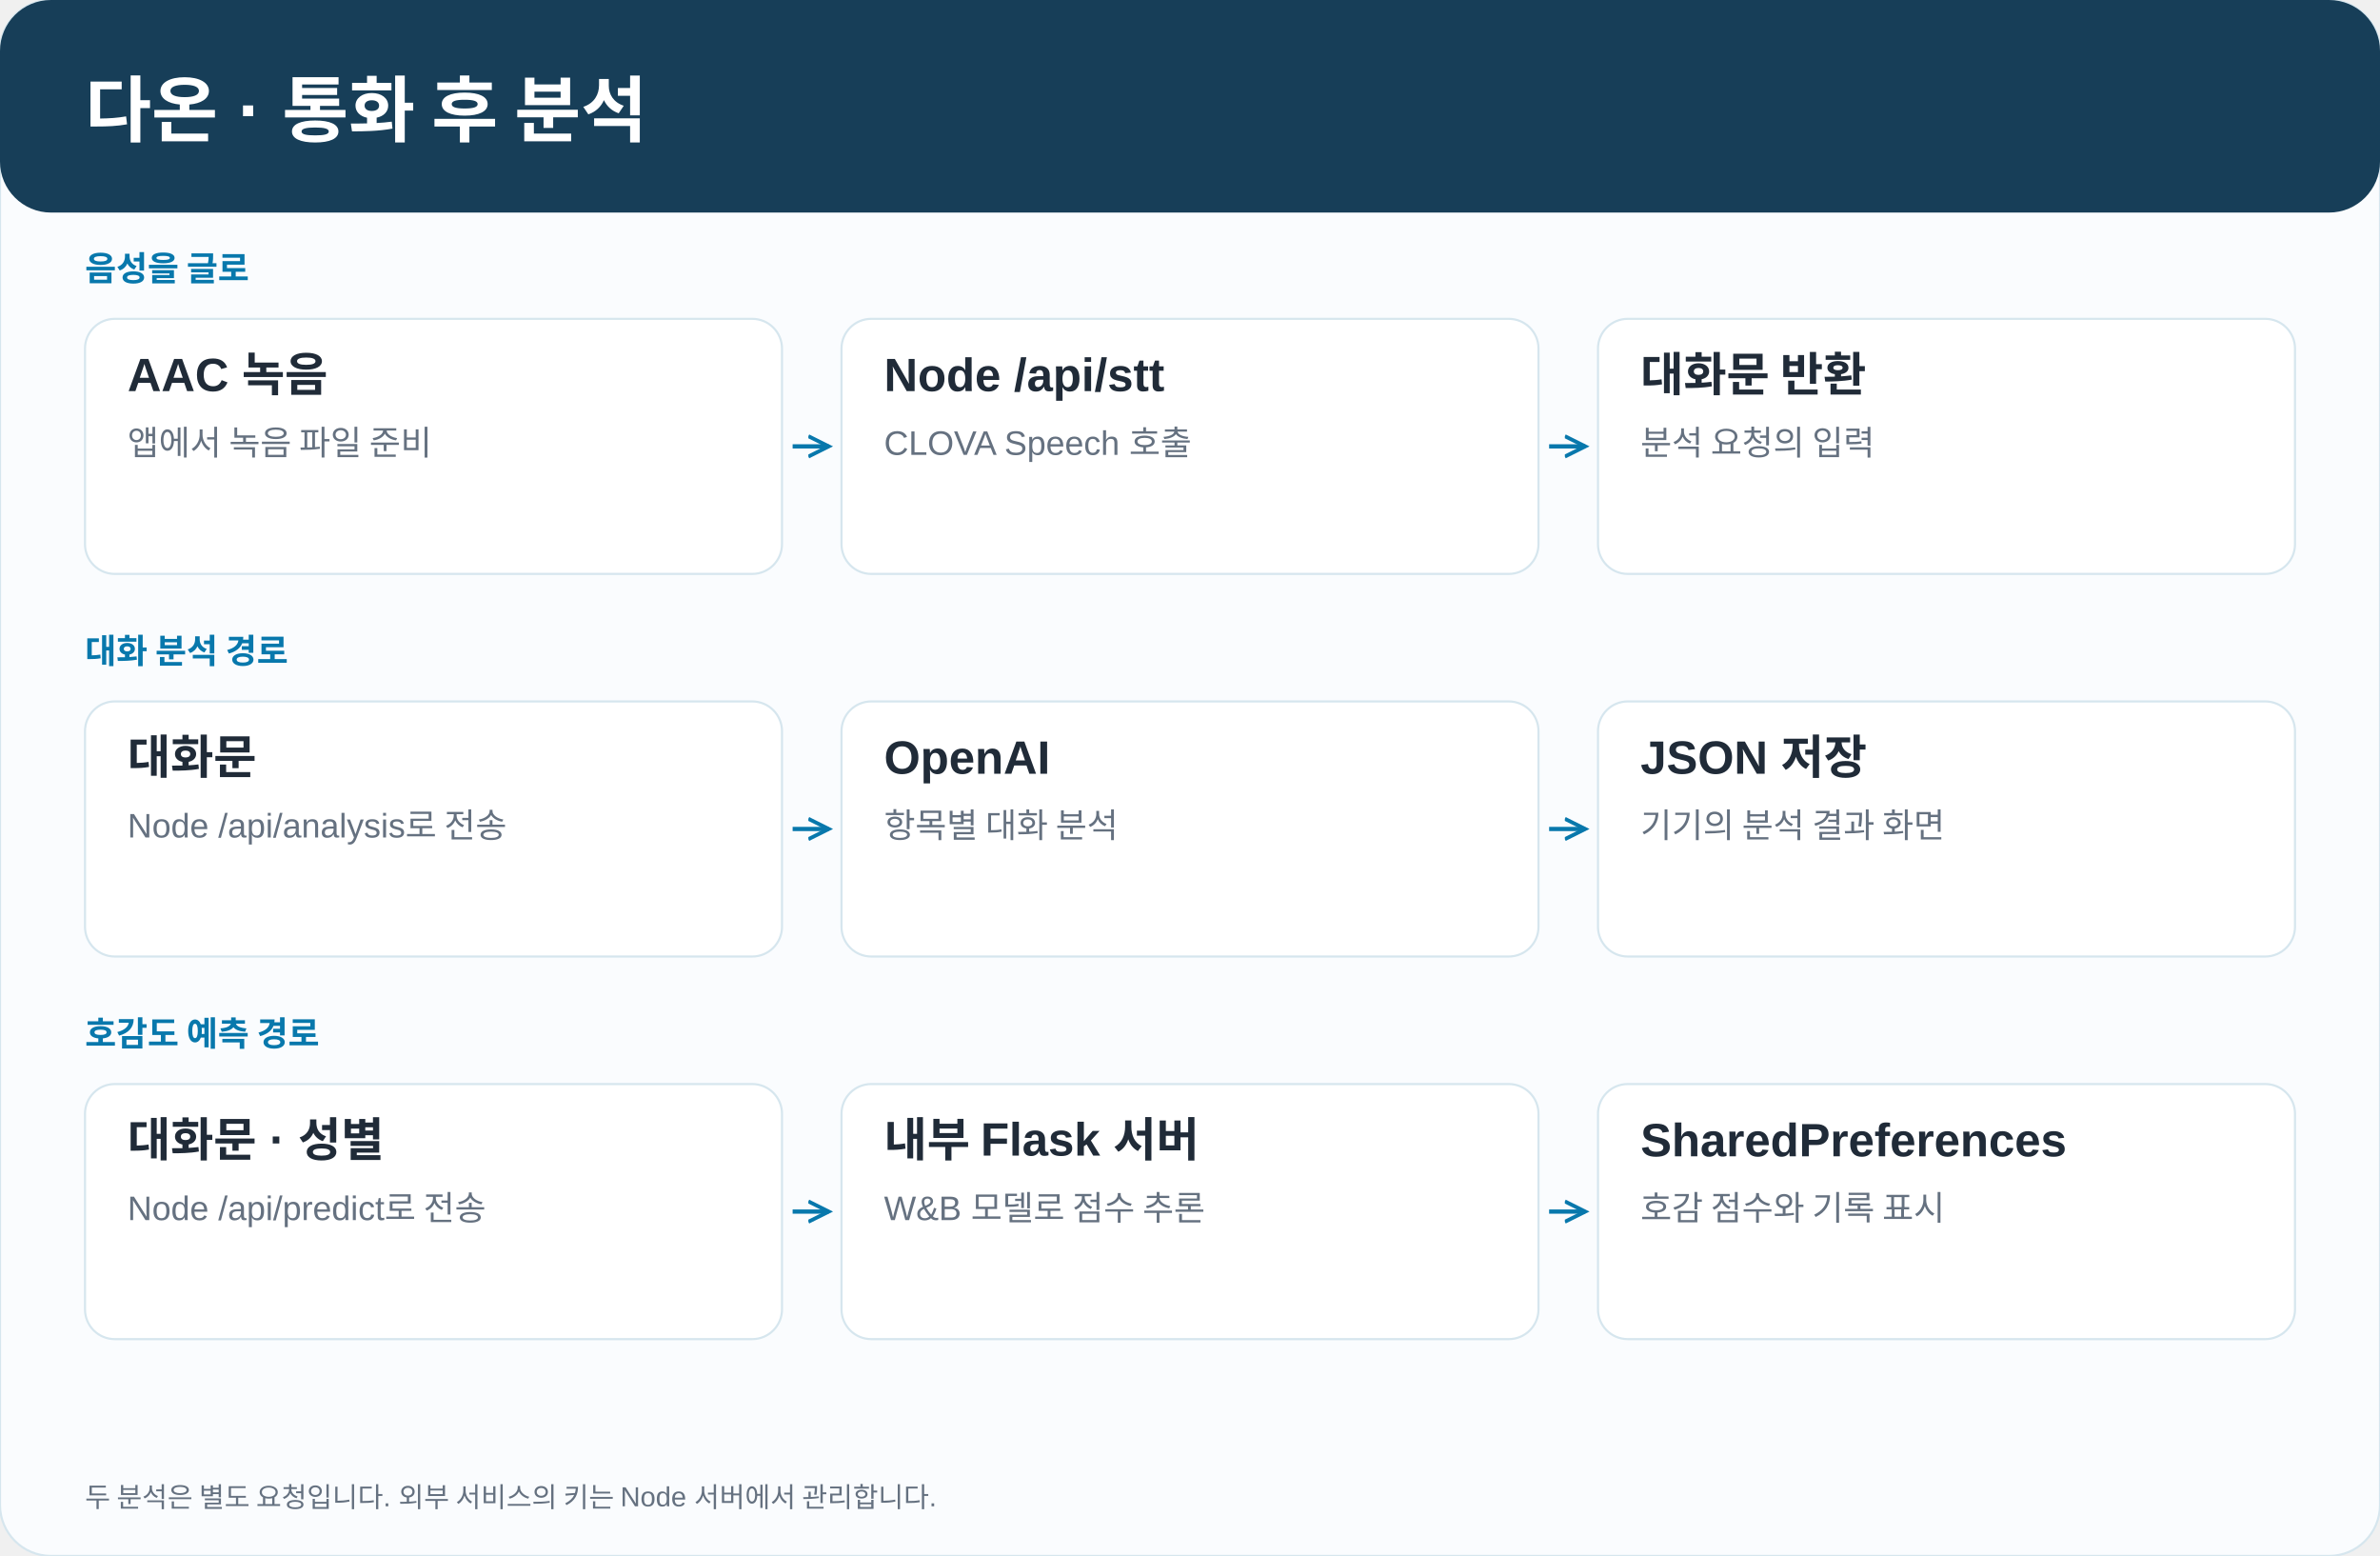
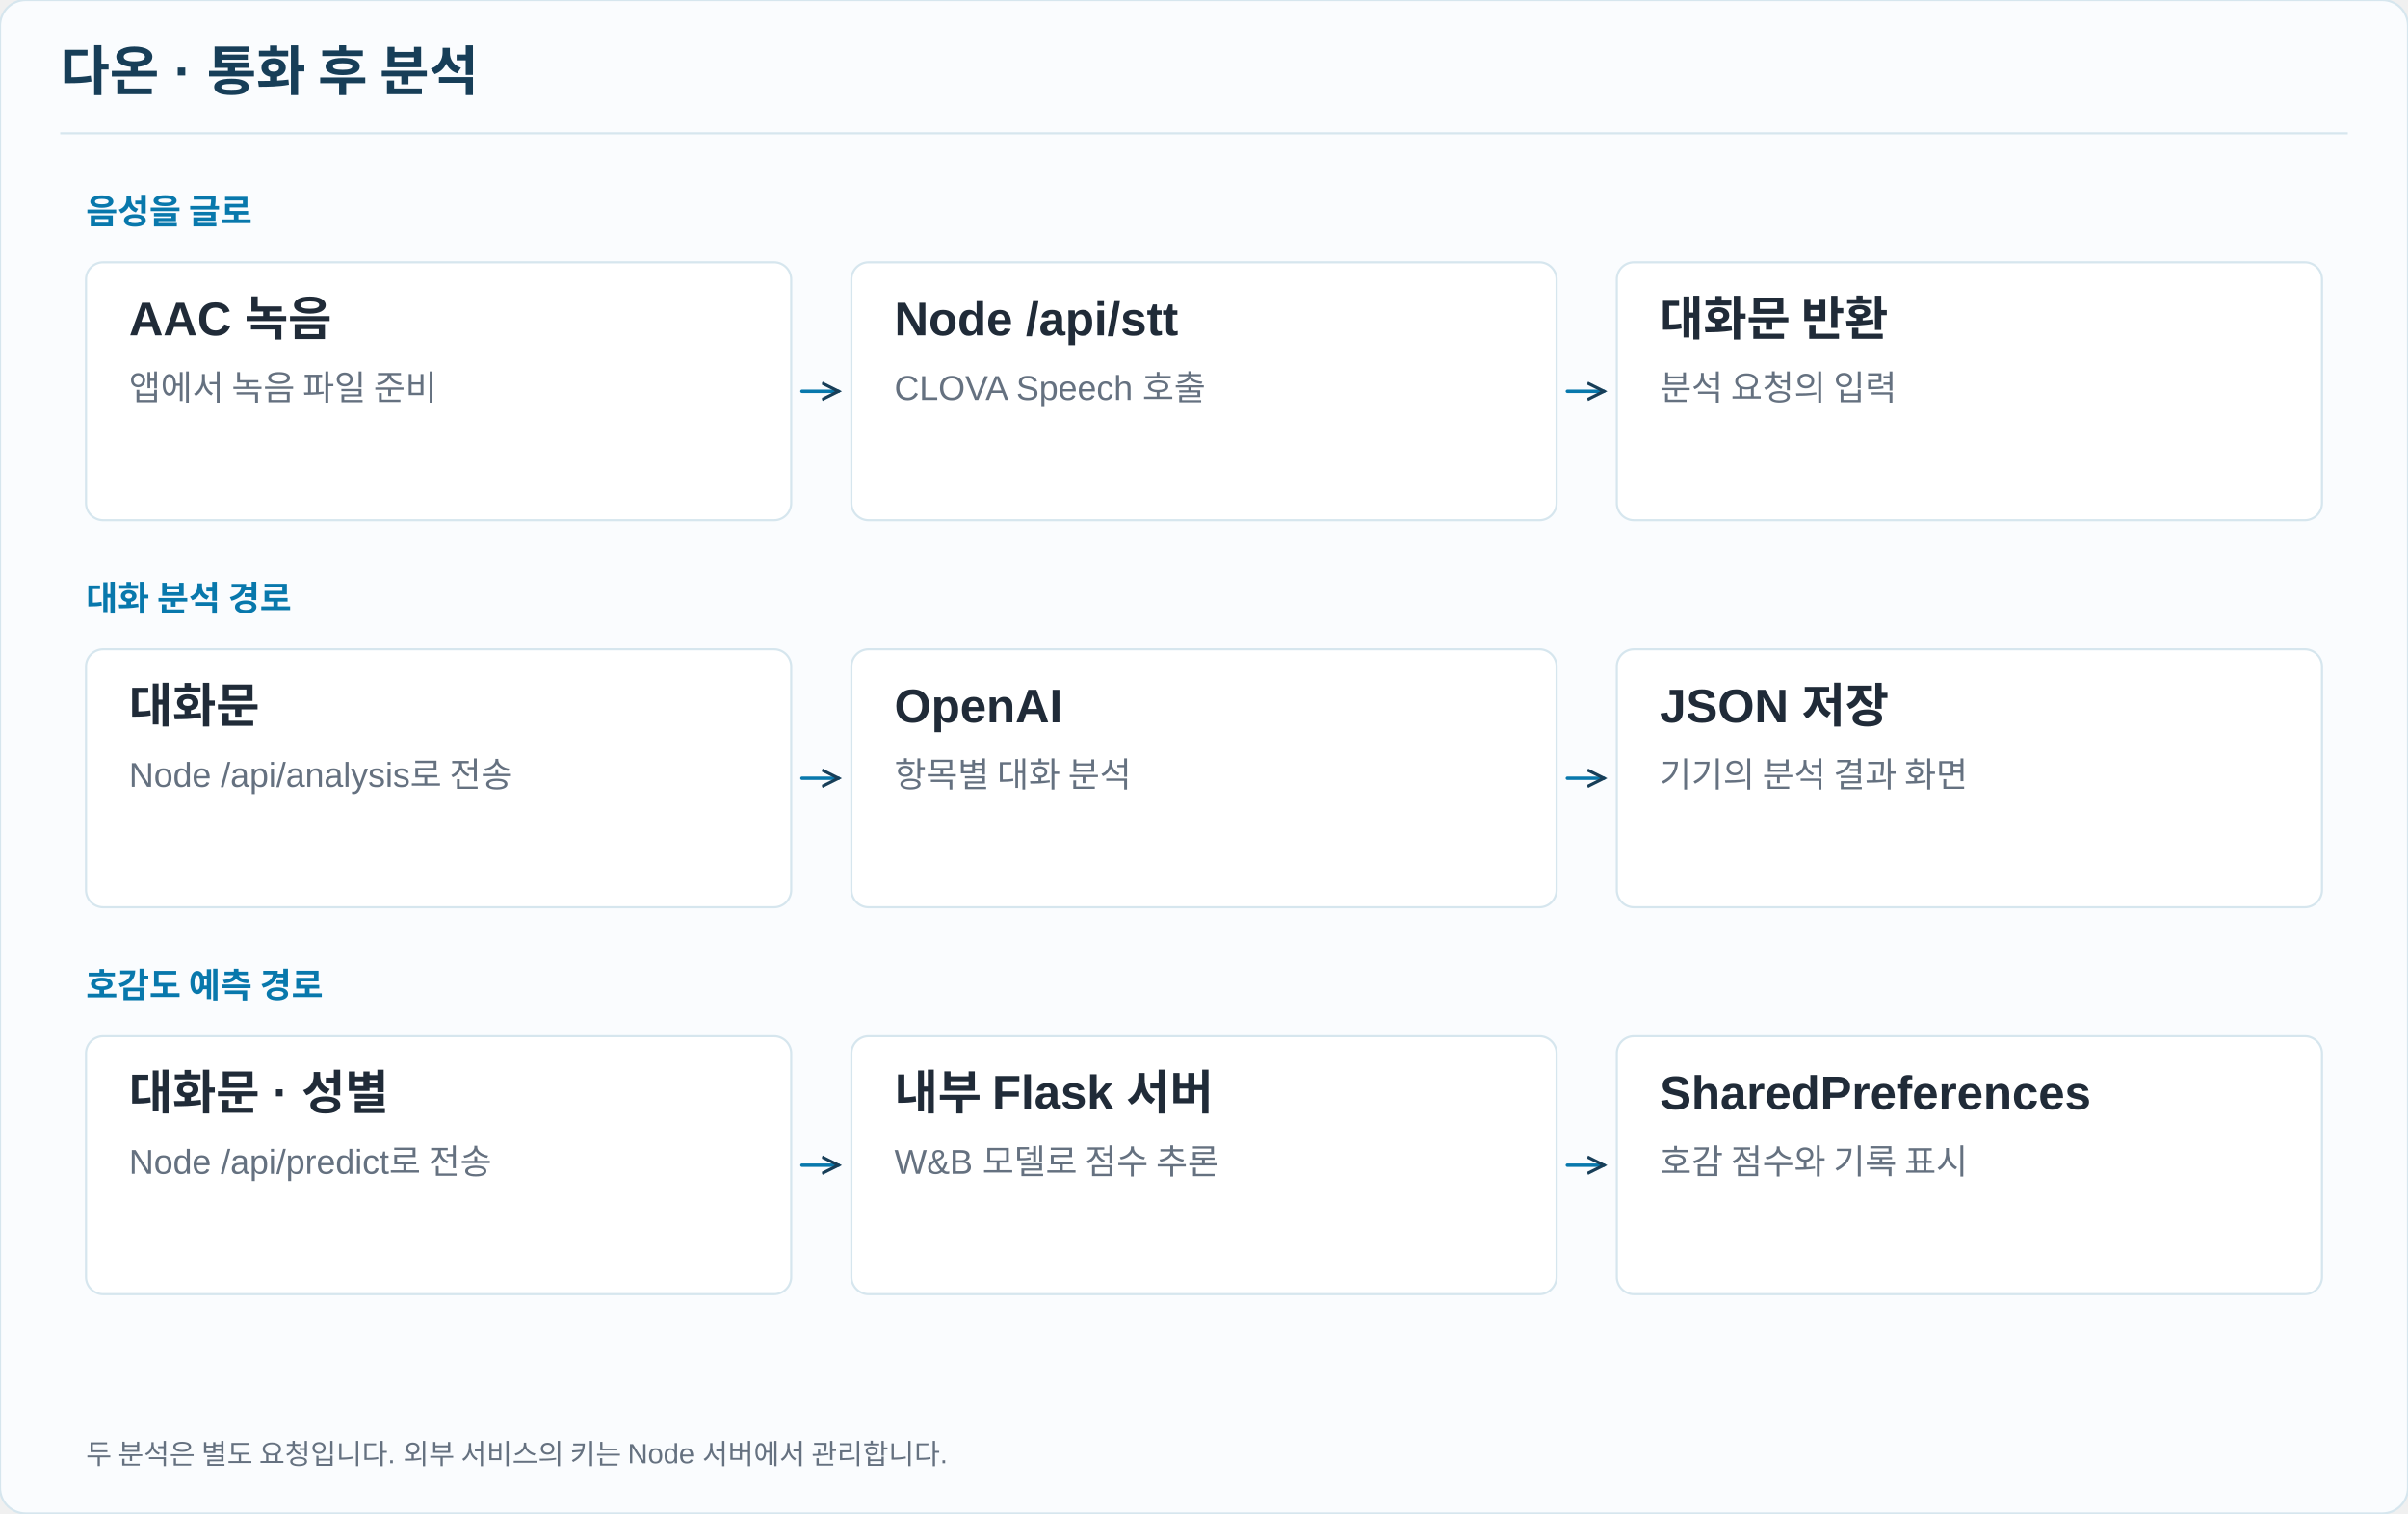
- <svg xmlns="http://www.w3.org/2000/svg" width="1120" height="732" viewBox="0 0 1120 732" role="img" aria-labelledby="title desc" font-family="Segoe UI, Malgun Gothic, Arial, sans-serif">
+ <svg xmlns="http://www.w3.org/2000/svg" width="1120" height="704" viewBox="0 0 1120 704" role="img" aria-labelledby="title desc" font-family="Segoe UI, Malgun Gothic, Arial, sans-serif">
  <defs>
    <marker id="arrow" viewBox="0 0 10 10" refX="8" refY="5" markerWidth="6" markerHeight="6" orient="auto">
-       <path d="M0 1 L8 5 L0 9" fill="none" stroke="#0878AC" stroke-width="1.5" />
+       <path d="M0 1 L8 5 L0 9" fill="none" stroke="#173E58" stroke-width="1.5" />
    </marker>
  </defs>
-   <rect x="0" y="0" width="1120" height="732" rx="24" fill="#FAFCFE" stroke="#D6E6EE" />
-   <rect x="0" y="0" width="1120" height="100" rx="24" fill="#173E58" stroke="none" />
-   <text x="40" y="64" font-size="34" fill="#FFFFFF" font-weight="650">다온 · 통화 후 분석</text>
-   <g transform="translate(0 -52)">
-     <text x="40" y="184" font-size="16" fill="#0878AC" font-weight="650">음성을 글로</text>
-     <rect x="40" y="202" width="328" height="120" rx="14" fill="#FFFFFF" stroke="#D6E6EE" />
-     <text x="60" y="236" font-size="22" fill="#202B38" font-weight="650">AAC 녹음</text>
+   <rect x="0" y="0" width="1120" height="704" rx="12" fill="#FAFCFE" stroke="#D6E6EE" />
+   <path d="M28 62 H1092" stroke="#D6E6EE" />
+   <text x="28" y="42" font-size="25" fill="#173E58" font-weight="600">다온 · 통화 후 분석</text>
+   <g transform="translate(0 -80)">
+     <text x="40" y="184" font-size="16" fill="#0878AC" font-weight="600">음성을 글로</text>
+     <rect x="40" y="202" width="328" height="120" rx="8" fill="#FFFFFF" stroke="#D6E6EE" />
+     <text x="60" y="236" font-size="22" fill="#202B38" font-weight="600">AAC 녹음</text>
    <text x="60" y="266" font-size="16" fill="#657180" font-weight="400">앱에서 녹음 파일 준비</text>
-     <path d="M373 262 L390 262" fill="none" stroke="#0878AC" stroke-width="2" marker-end="url(#arrow)" />
-     <rect x="396" y="202" width="328" height="120" rx="14" fill="#FFFFFF" stroke="#D6E6EE" />
-     <text x="416" y="236" font-size="22" fill="#202B38" font-weight="650">Node /api/stt</text>
+     <path d="M373 262 L390 262" fill="none" stroke="#0878AC" stroke-width="1.6" stroke-linecap="round" stroke-linejoin="round" marker-end="url(#arrow)" />
+     <rect x="396" y="202" width="328" height="120" rx="8" fill="#FFFFFF" stroke="#D6E6EE" />
+     <text x="416" y="236" font-size="22" fill="#202B38" font-weight="600">Node /api/stt</text>
    <text x="416" y="266" font-size="16" fill="#657180" font-weight="400">CLOVA Speech 호출</text>
-     <path d="M729 262 L746 262" fill="none" stroke="#0878AC" stroke-width="2" marker-end="url(#arrow)" />
-     <rect x="752" y="202" width="328" height="120" rx="14" fill="#FFFFFF" stroke="#D6E6EE" />
-     <text x="772" y="236" font-size="22" fill="#202B38" font-weight="650">대화문 반환</text>
+     <path d="M729 262 L746 262" fill="none" stroke="#0878AC" stroke-width="1.6" stroke-linecap="round" stroke-linejoin="round" marker-end="url(#arrow)" />
+     <rect x="752" y="202" width="328" height="120" rx="8" fill="#FFFFFF" stroke="#D6E6EE" />
+     <text x="772" y="236" font-size="22" fill="#202B38" font-weight="600">대화문 반환</text>
    <text x="772" y="266" font-size="16" fill="#657180" font-weight="400">분석 요청의 입력</text>
-     <text x="40" y="364" font-size="16" fill="#0878AC" font-weight="650">대화 분석 경로</text>
-     <rect x="40" y="382" width="328" height="120" rx="14" fill="#FFFFFF" stroke="#D6E6EE" />
-     <text x="60" y="416" font-size="22" fill="#202B38" font-weight="650">대화문</text>
+     <text x="40" y="364" font-size="16" fill="#0878AC" font-weight="600">대화 분석 경로</text>
+     <rect x="40" y="382" width="328" height="120" rx="8" fill="#FFFFFF" stroke="#D6E6EE" />
+     <text x="60" y="416" font-size="22" fill="#202B38" font-weight="600">대화문</text>
    <text x="60" y="446" font-size="16" fill="#657180" font-weight="400">Node /api/analysis로 전송</text>
-     <path d="M373 442 L390 442" fill="none" stroke="#0878AC" stroke-width="2" marker-end="url(#arrow)" />
-     <rect x="396" y="382" width="328" height="120" rx="14" fill="#FFFFFF" stroke="#D6E6EE" />
-     <text x="416" y="416" font-size="22" fill="#202B38" font-weight="650">OpenAI</text>
+     <path d="M373 442 L390 442" fill="none" stroke="#0878AC" stroke-width="1.6" stroke-linecap="round" stroke-linejoin="round" marker-end="url(#arrow)" />
+     <rect x="396" y="382" width="328" height="120" rx="8" fill="#FFFFFF" stroke="#D6E6EE" />
+     <text x="416" y="416" font-size="22" fill="#202B38" font-weight="600">OpenAI</text>
    <text x="416" y="446" font-size="16" fill="#657180" font-weight="400">항목별 대화 분석</text>
-     <path d="M729 442 L746 442" fill="none" stroke="#0878AC" stroke-width="2" marker-end="url(#arrow)" />
-     <rect x="752" y="382" width="328" height="120" rx="14" fill="#FFFFFF" stroke="#D6E6EE" />
-     <text x="772" y="416" font-size="22" fill="#202B38" font-weight="650">JSON 저장</text>
+     <path d="M729 442 L746 442" fill="none" stroke="#0878AC" stroke-width="1.6" stroke-linecap="round" stroke-linejoin="round" marker-end="url(#arrow)" />
+     <rect x="752" y="382" width="328" height="120" rx="8" fill="#FFFFFF" stroke="#D6E6EE" />
+     <text x="772" y="416" font-size="22" fill="#202B38" font-weight="600">JSON 저장</text>
    <text x="772" y="446" font-size="16" fill="#657180" font-weight="400">기기의 분석 결과 화면</text>
-     <text x="40" y="544" font-size="16" fill="#0878AC" font-weight="650">호감도 예측 경로</text>
-     <rect x="40" y="562" width="328" height="120" rx="14" fill="#FFFFFF" stroke="#D6E6EE" />
-     <text x="60" y="596" font-size="22" fill="#202B38" font-weight="650">대화문 · 성별</text>
+     <text x="40" y="544" font-size="16" fill="#0878AC" font-weight="600">호감도 예측 경로</text>
+     <rect x="40" y="562" width="328" height="120" rx="8" fill="#FFFFFF" stroke="#D6E6EE" />
+     <text x="60" y="596" font-size="22" fill="#202B38" font-weight="600">대화문 · 성별</text>
    <text x="60" y="626" font-size="16" fill="#657180" font-weight="400">Node /api/predict로 전송</text>
-     <path d="M373 622 L390 622" fill="none" stroke="#0878AC" stroke-width="2" marker-end="url(#arrow)" />
-     <rect x="396" y="562" width="328" height="120" rx="14" fill="#FFFFFF" stroke="#D6E6EE" />
-     <text x="416" y="596" font-size="22" fill="#202B38" font-weight="650">내부 Flask 서버</text>
+     <path d="M373 622 L390 622" fill="none" stroke="#0878AC" stroke-width="1.6" stroke-linecap="round" stroke-linejoin="round" marker-end="url(#arrow)" />
+     <rect x="396" y="562" width="328" height="120" rx="8" fill="#FFFFFF" stroke="#D6E6EE" />
+     <text x="416" y="596" font-size="22" fill="#202B38" font-weight="600">내부 Flask 서버</text>
    <text x="416" y="626" font-size="16" fill="#657180" font-weight="400">W&amp;B 모델로 점수 추론</text>
-     <path d="M729 622 L746 622" fill="none" stroke="#0878AC" stroke-width="2" marker-end="url(#arrow)" />
-     <rect x="752" y="562" width="328" height="120" rx="14" fill="#FFFFFF" stroke="#D6E6EE" />
-     <text x="772" y="596" font-size="22" fill="#202B38" font-weight="650">SharedPreferences</text>
+     <path d="M729 622 L746 622" fill="none" stroke="#0878AC" stroke-width="1.6" stroke-linecap="round" stroke-linejoin="round" marker-end="url(#arrow)" />
+     <rect x="752" y="562" width="328" height="120" rx="8" fill="#FFFFFF" stroke="#D6E6EE" />
+     <text x="772" y="596" font-size="22" fill="#202B38" font-weight="600">SharedPreferences</text>
    <text x="772" y="626" font-size="16" fill="#657180" font-weight="400">호감 점수와 기록 표시</text>
    <text x="40" y="761" font-size="13" fill="#657180" font-weight="400">두 분석은 별도 요청입니다. 외부 서비스의 키는 Node 서버에서 관리합니다.</text>
  </g>
</svg>
